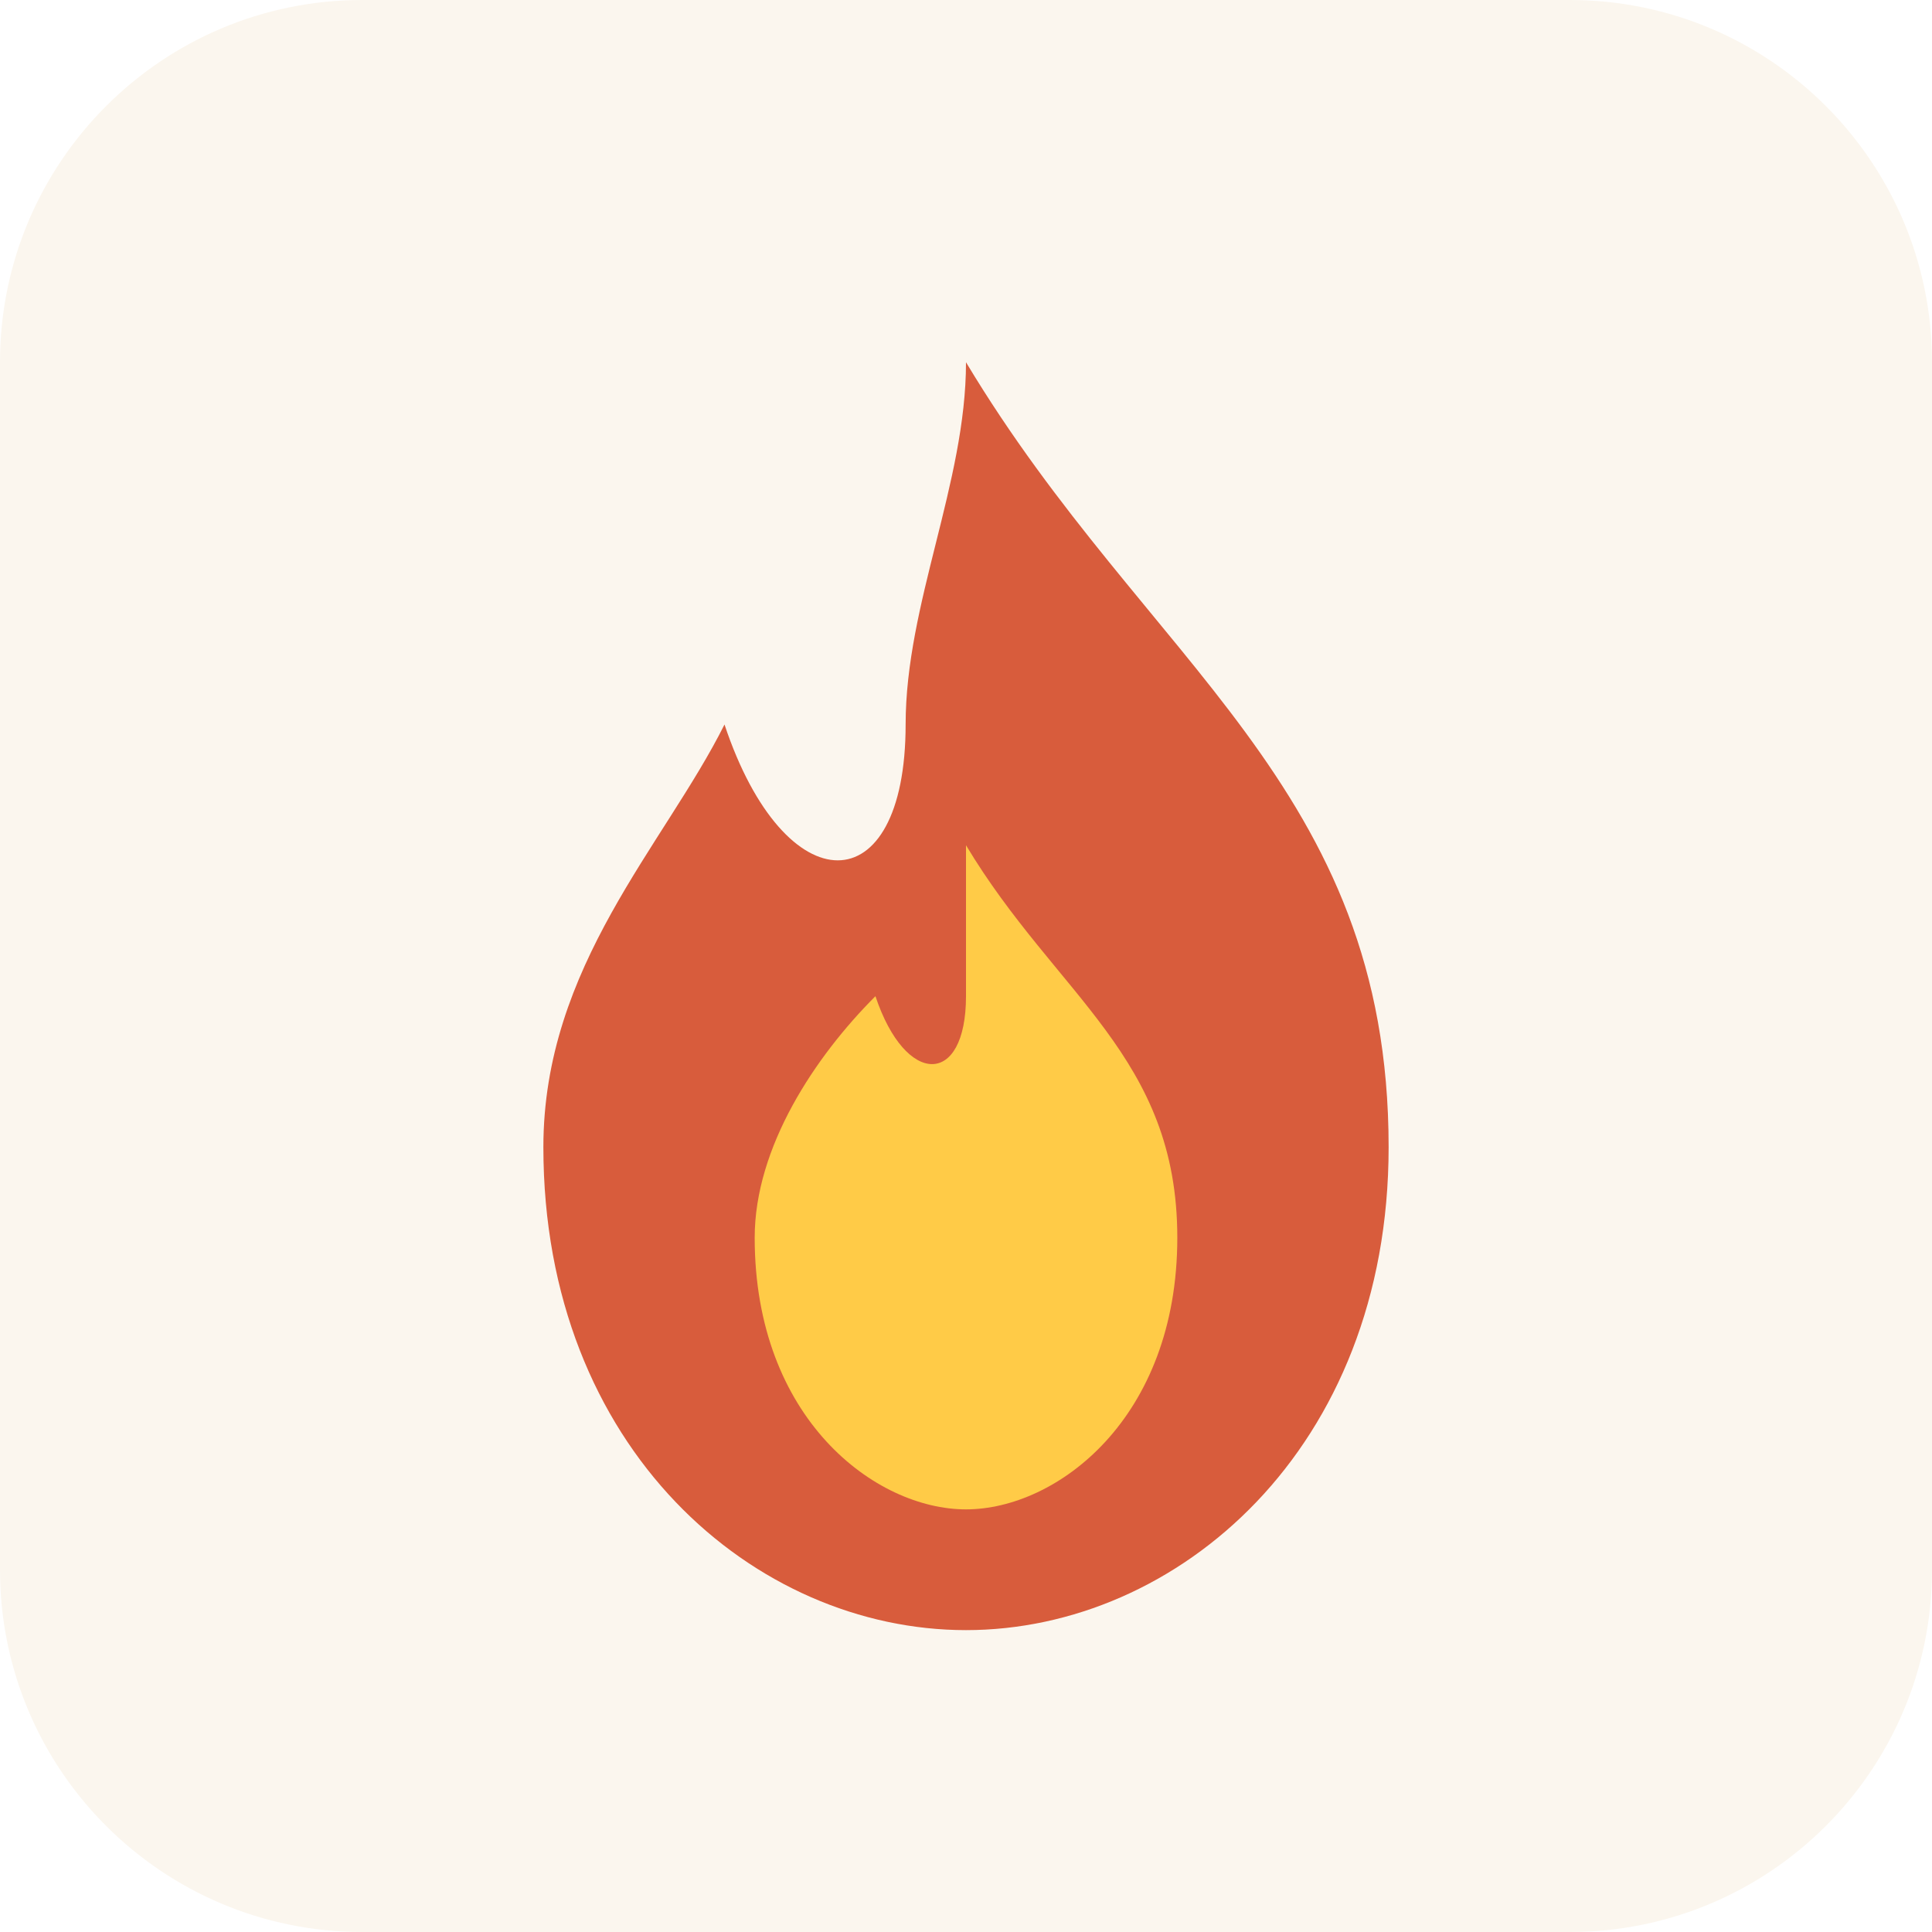
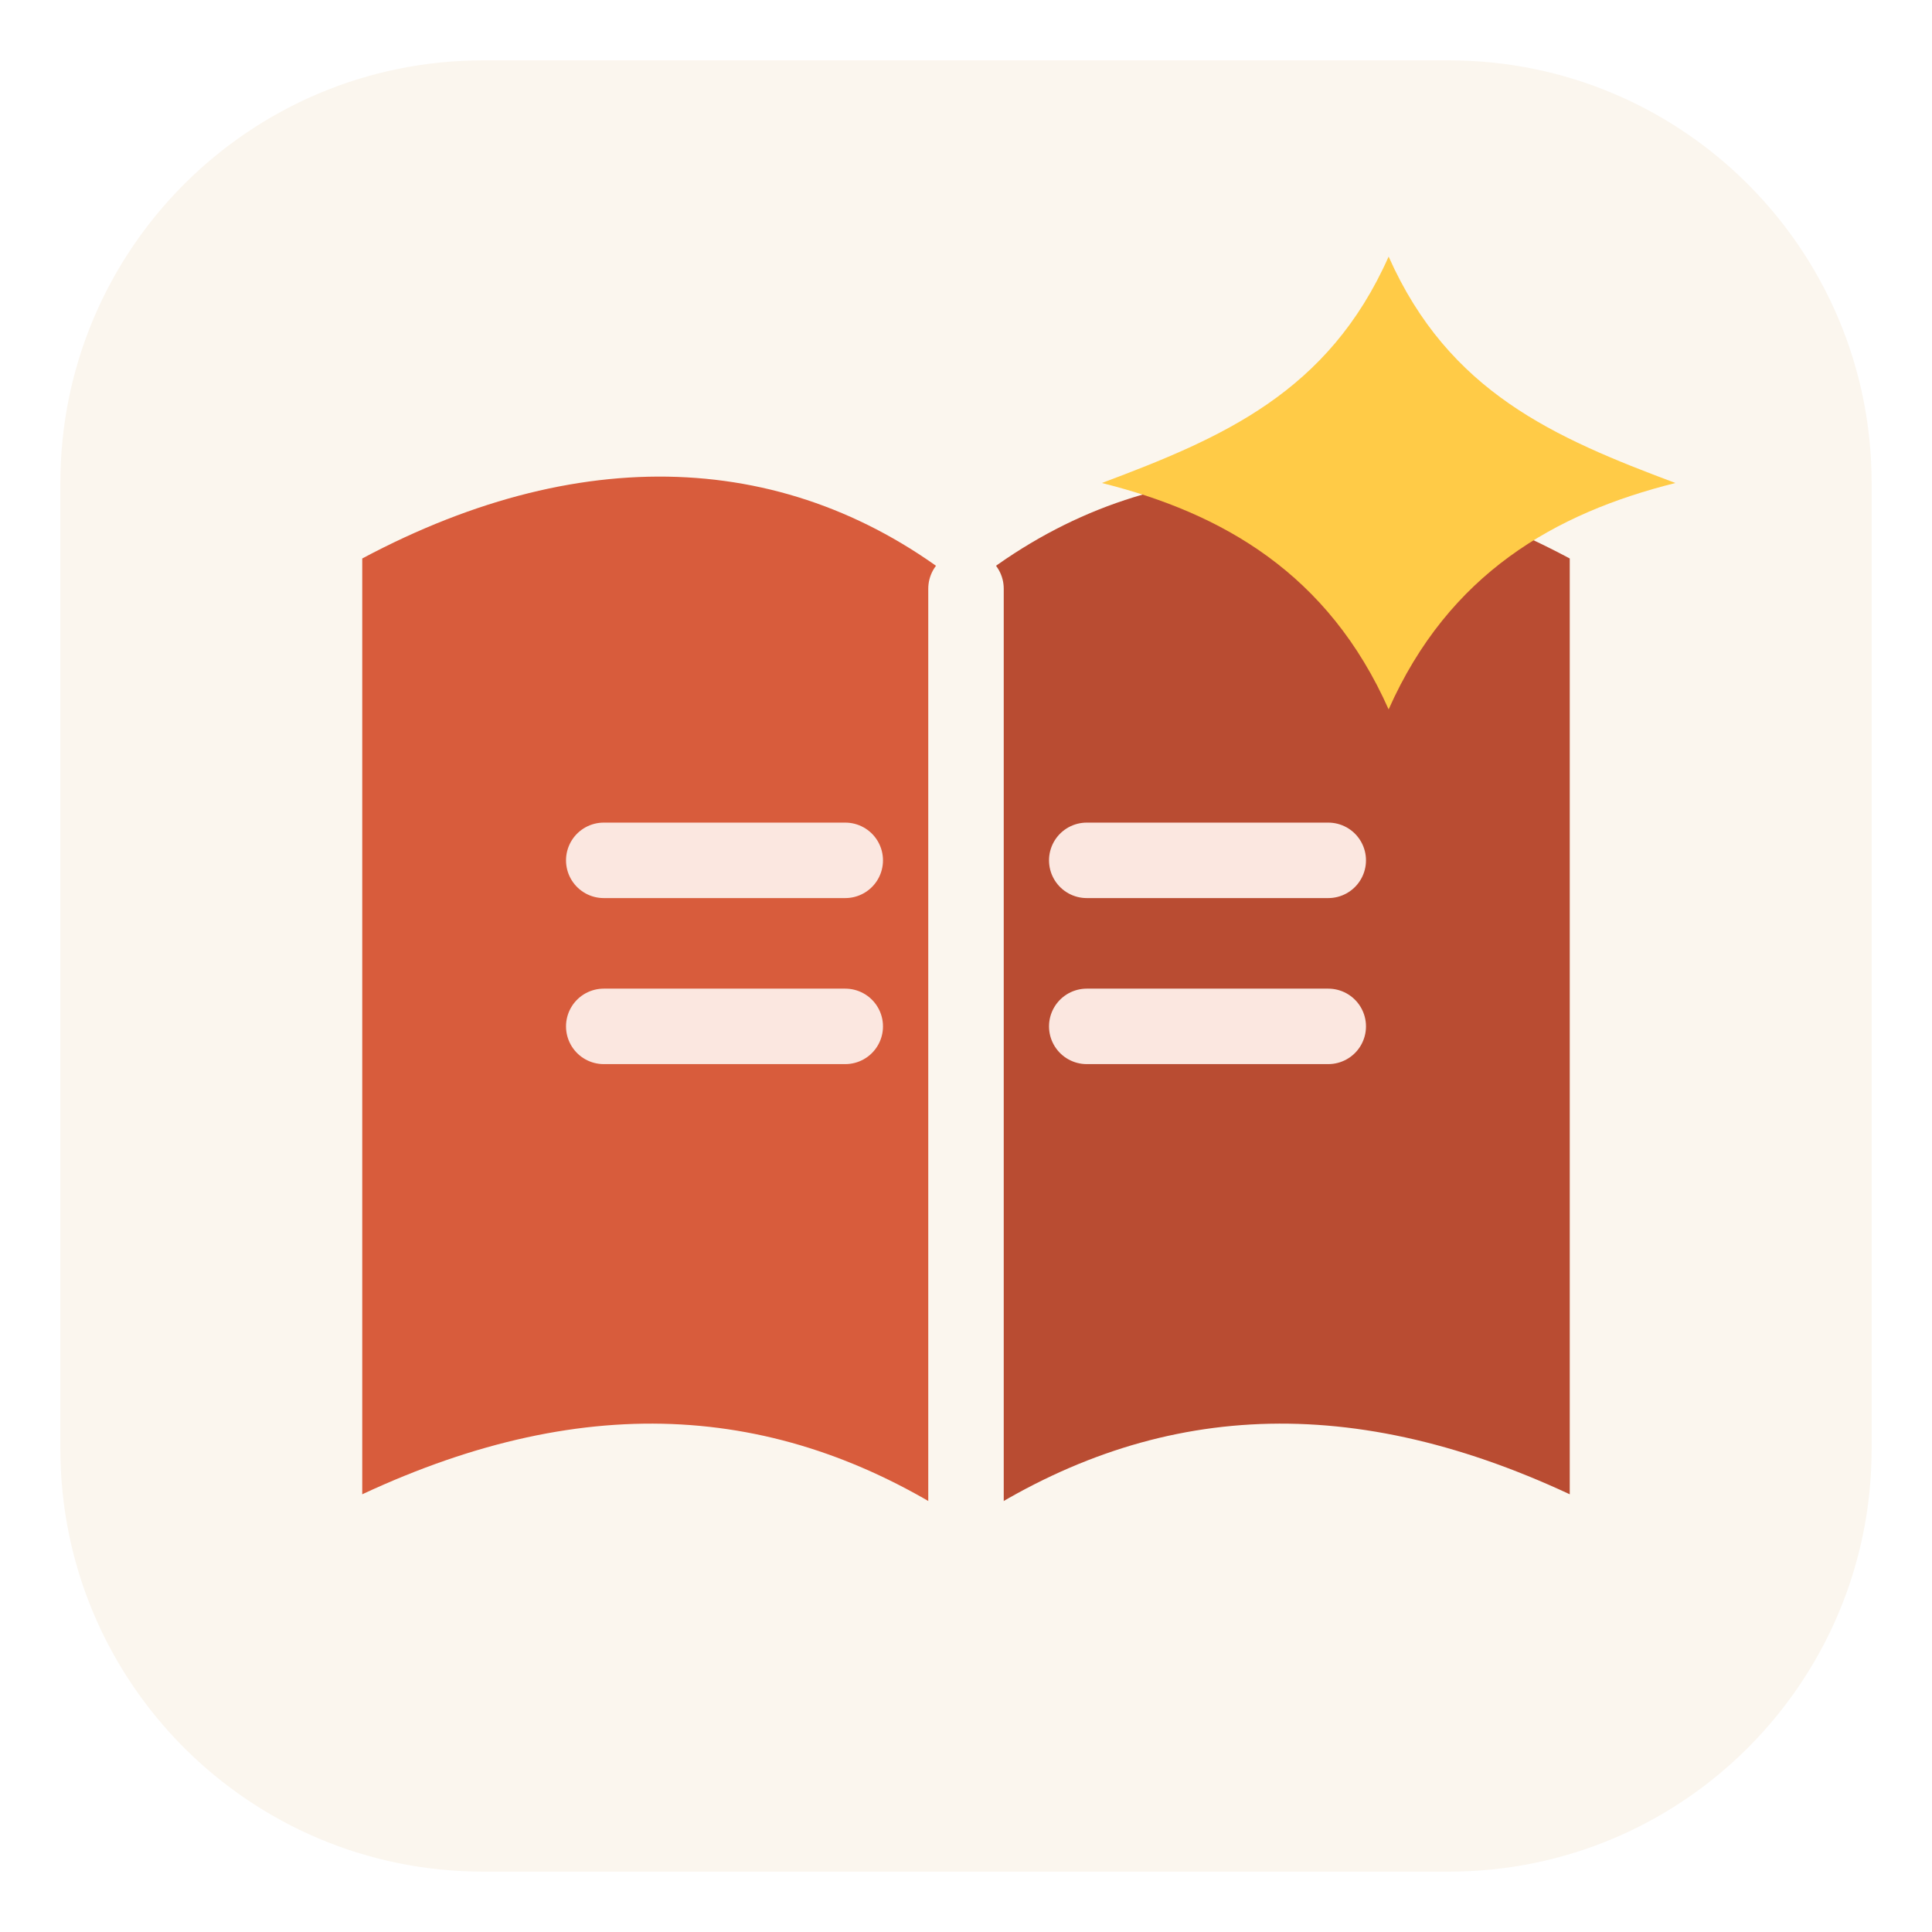
- <svg xmlns="http://www.w3.org/2000/svg" viewBox="0 0 64 64" width="64" height="64" role="img" aria-label="Aula mark">
-   <rect width="64" height="64" rx="12" fill="#FBF6EE" />
-   <path d="M32 12 C 38 22, 46 26, 46 38 C 46 48, 39 54, 32 54 C 25 54, 18 48, 18 38 C 18 32, 22 28, 24 24 C 26 30, 30 30, 30 24 C 30 20, 32 16, 32 12 Z" fill="#D85C3C" />
-   <path d="M32 28 C 35 33, 39 35, 39 41 C 39 47, 35 50, 32 50 C 29 50, 25 47, 25 41 C 25 38, 27 35, 29 33 C 30 36, 32 36, 32 33 C 32 31, 32 30, 32 28 Z" fill="#FFCB47" />
+ <svg xmlns="http://www.w3.org/2000/svg" viewBox="0 0 128 128" role="img" aria-labelledby="title desc">
+   <rect x="4" y="4" width="120" height="120" rx="28" fill="#FBF6EE" />
+   <path d="M24 37c15-8 29-7 40 2v62c-12-8-25-9-40-2V37Z" fill="#D85C3C" />
+   <path d="M104 37c-15-8-29-7-40 2v62c12-8 25-9 40-2V37Z" fill="#B94C32" />
+   <path d="M64 39v62" stroke="#FBF6EE" stroke-width="5" stroke-linecap="round" />
+   <path d="M92 17c4 9 11 12 19 15-8 2-15 6-19 15-4-9-11-13-19-15 8-3 15-6 19-15Z" fill="#FFCB47" />
+   <path d="M40 57h16M40 68h16M72 57h16M72 68h16" stroke="#FBE7E0" stroke-width="5" stroke-linecap="round" />
</svg>
